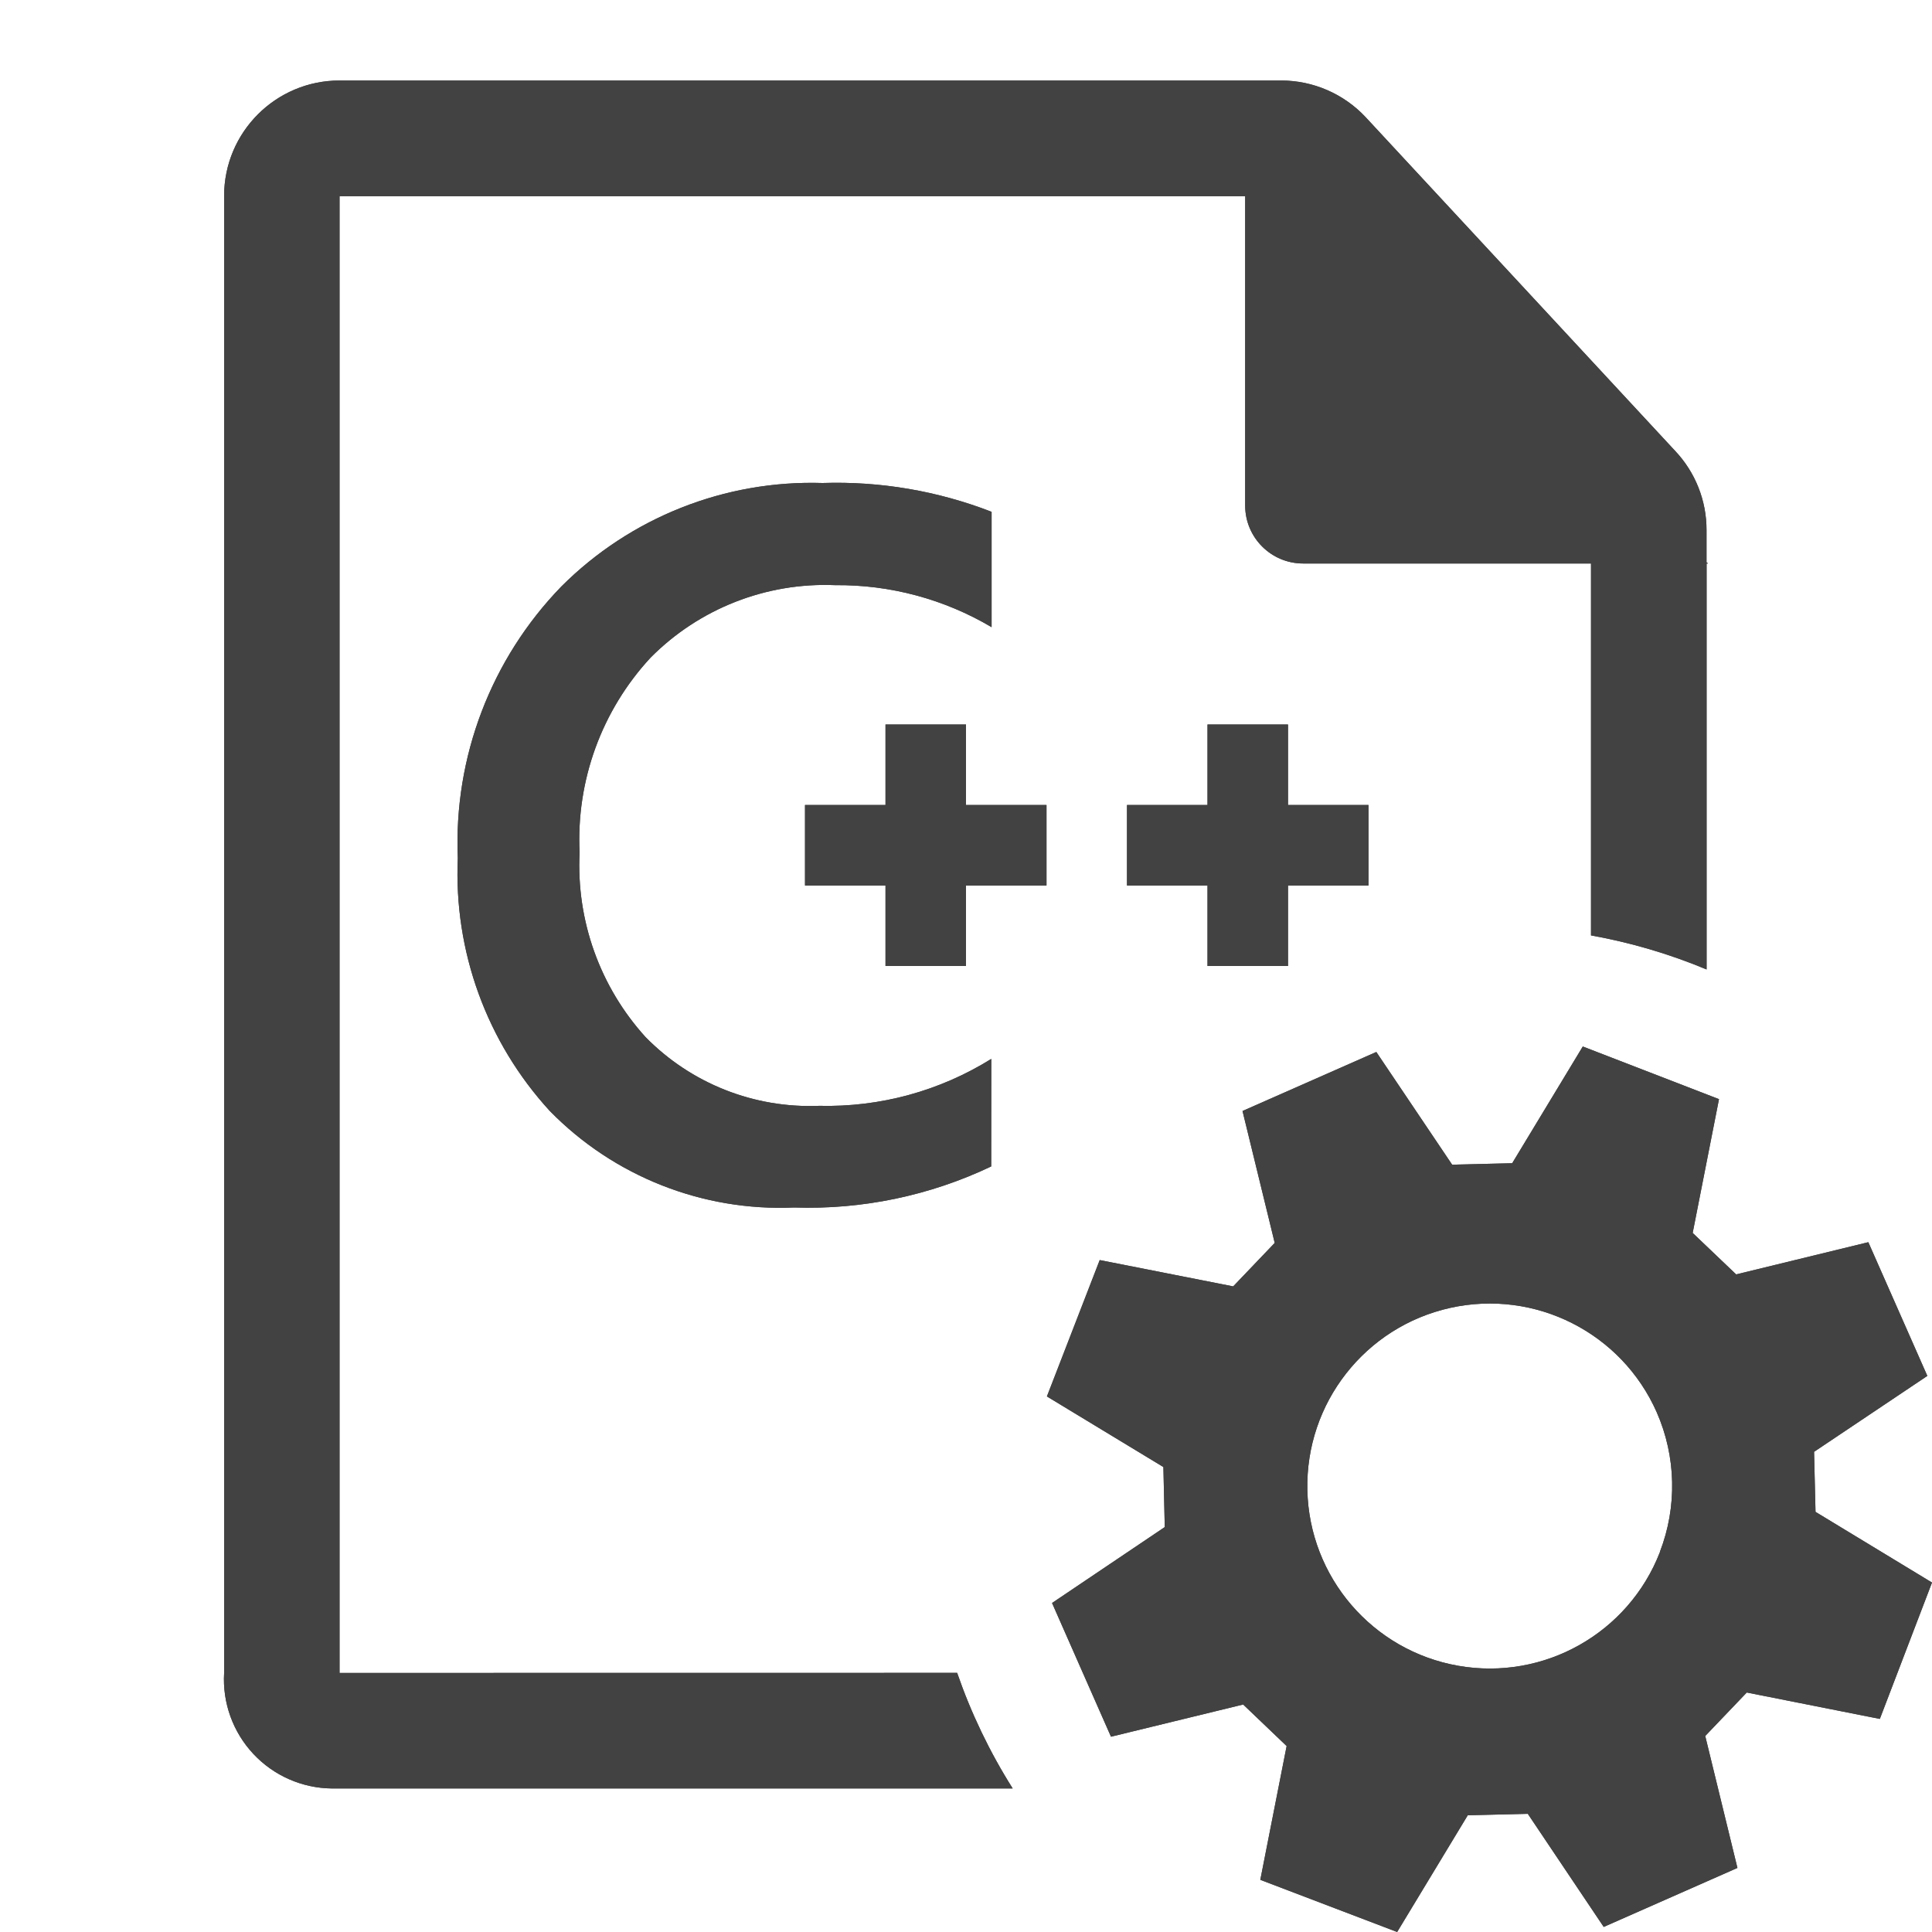
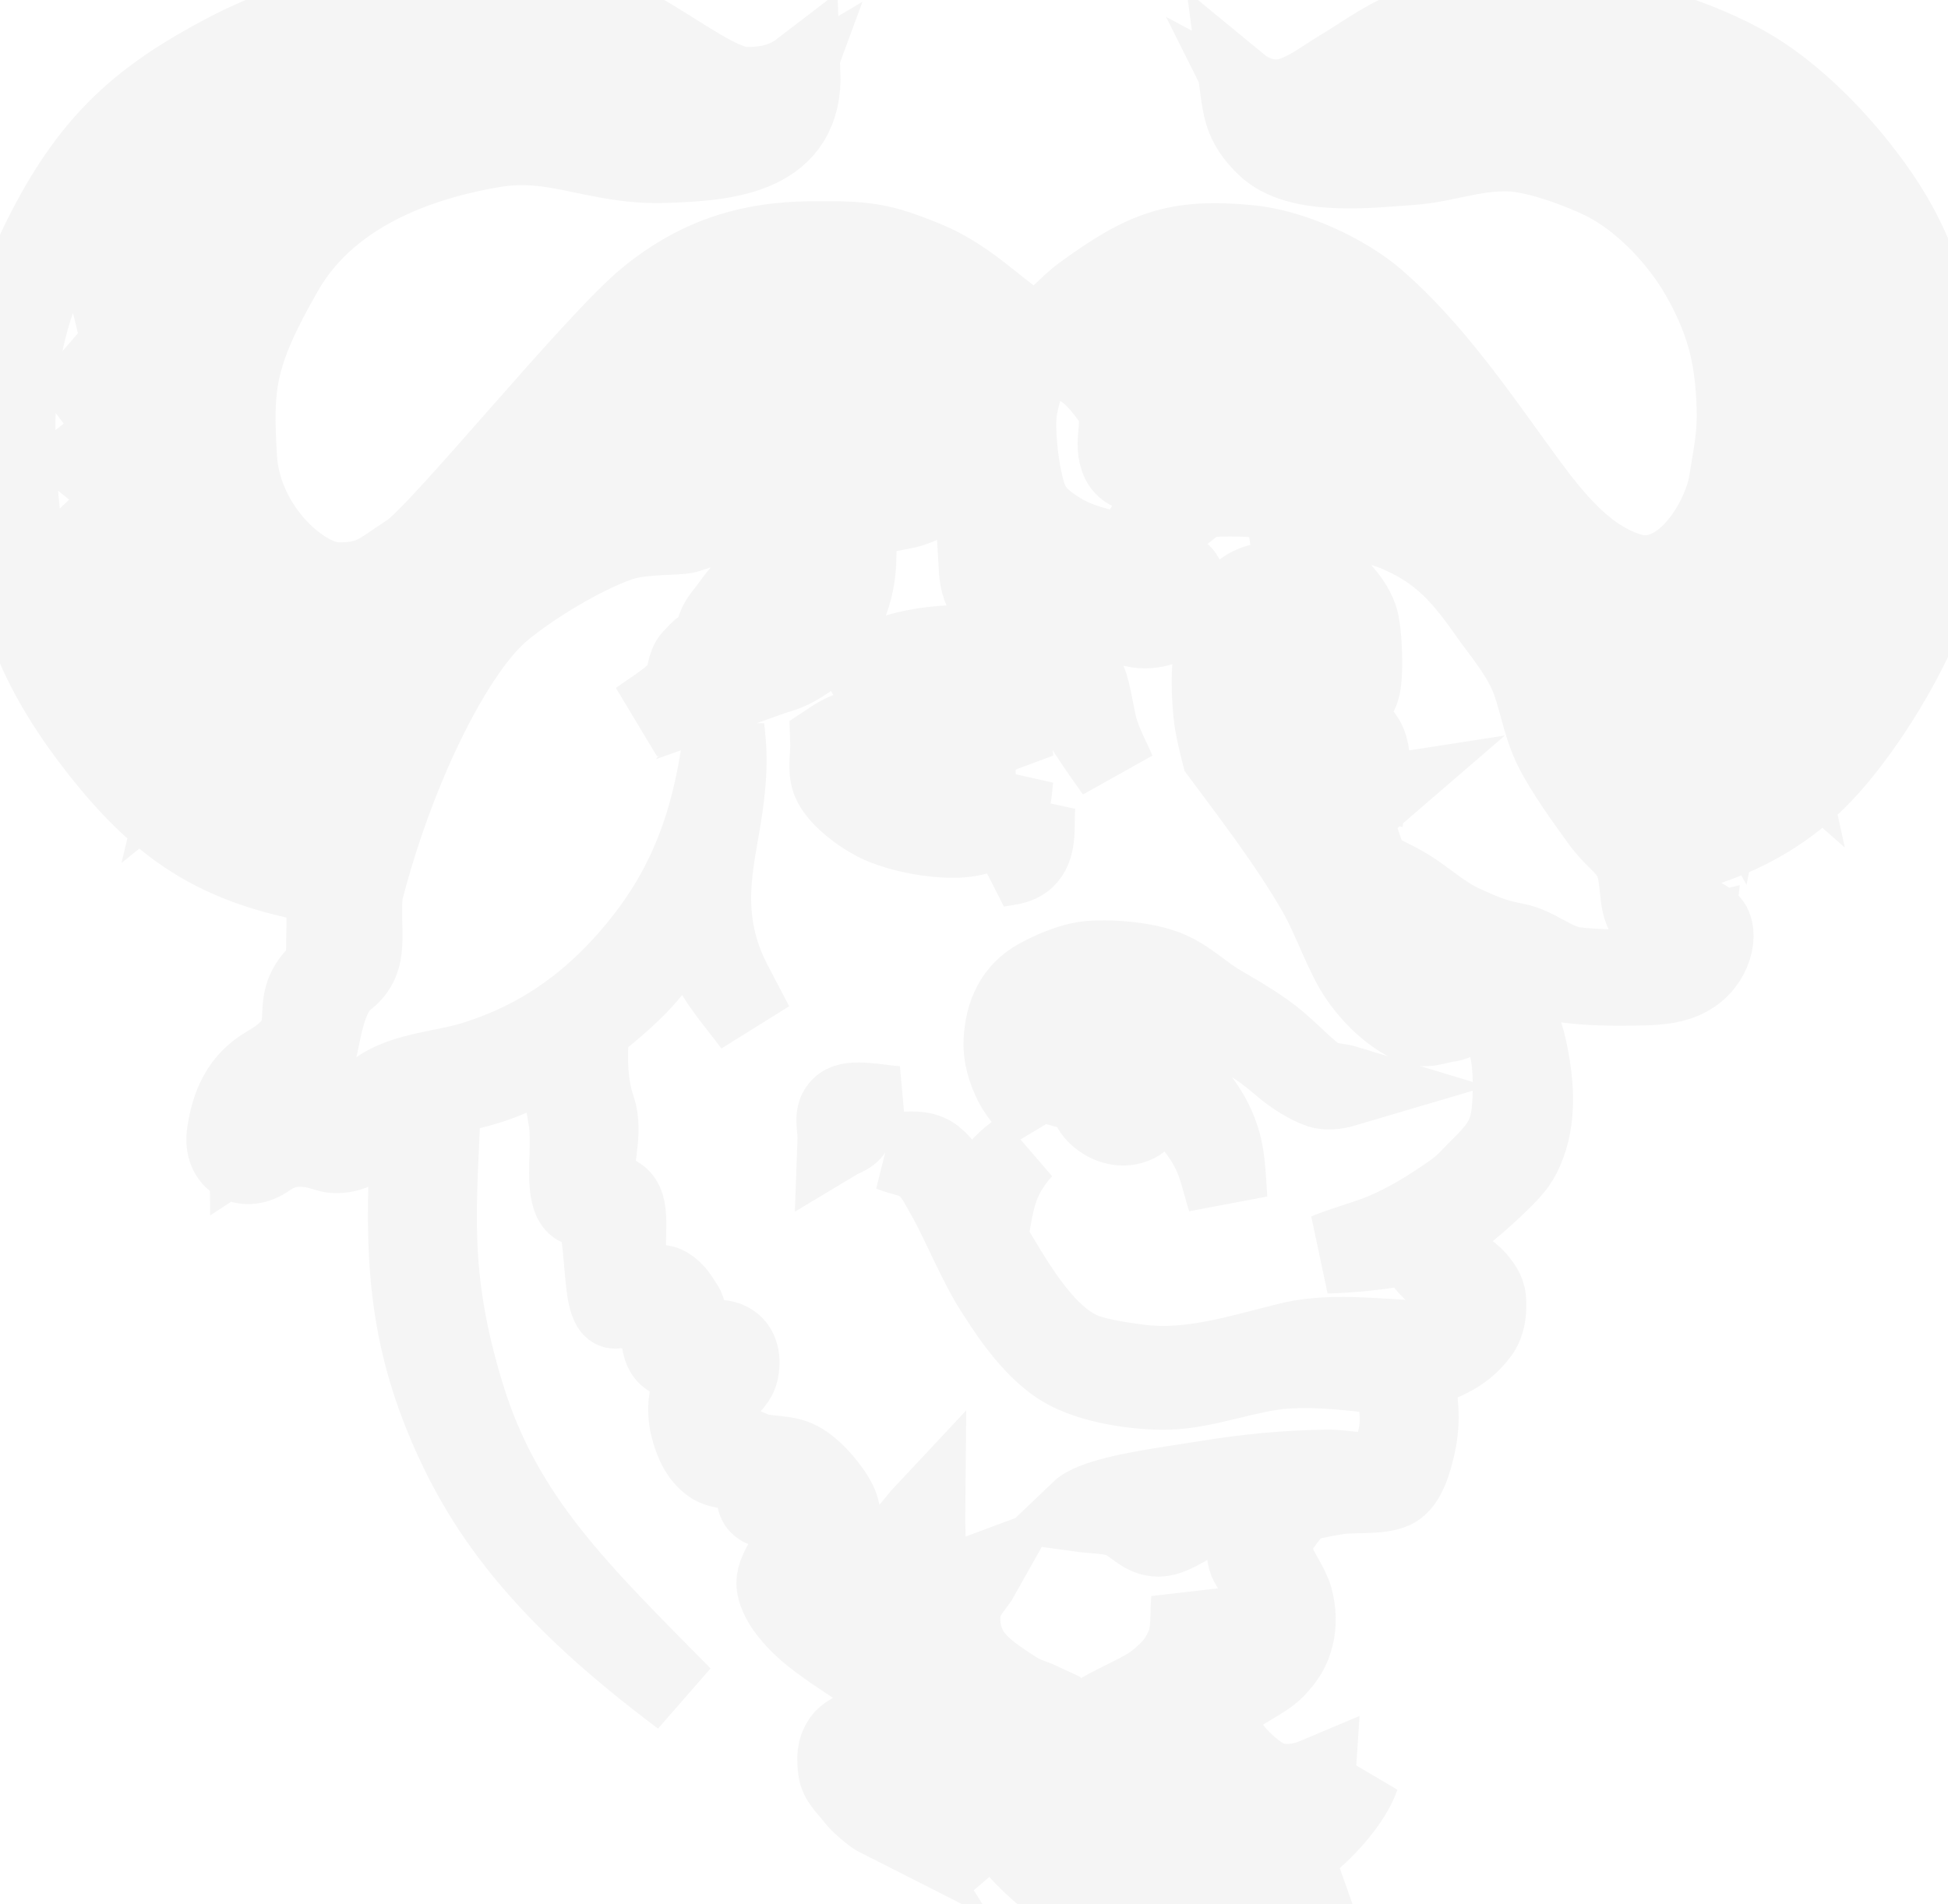
- <svg xmlns="http://www.w3.org/2000/svg" viewBox="0 0 24 24">
-   <defs>
-     <style>.icon-canvas-transparent{fill:#f6f6f6;opacity:0;}.cls-1{fill:#424242;}</style>
-   </defs>
-   <g id="canvas">
-     <path class="icon-canvas-transparent" d="M24,24H0V0H24Z" />
-   </g>
-   <g id="iconBg">
-     <path class="cls-1" d="M22.553,18.781l-.018-.746,1.407-.943-.733-1.661-1.642.4-.54-.515.327-1.662L19.662,13l-.877,1.45-.746.018-.942-1.4-1.662.733.4,1.639-.516.54-1.658-.327-.656,1.694,1.447.877.017.746-1.4.943.732,1.661,1.642-.4.54.516-.327,1.662,1.7.648.877-1.45.746-.018.943,1.405,1.661-.733-.4-1.639.516-.54,1.653.328L24,19.659Zm-1.933.5a2.267,2.267,0,1,1-.039-1.736A2.277,2.277,0,0,1,20.62,19.277Zm-8.73,1.5a6.933,6.933,0,0,0,.69,1.436H4.123a1.355,1.355,0,0,1-1.339-1.434V2.434A1.434,1.434,0,0,1,4.218,1h11.7a1.439,1.439,0,0,1,1.044.453L20.808,5.6a1.427,1.427,0,0,1,.391.985v.4L21.218,7H21.2v5.043a6.871,6.871,0,0,0-1.436-.423V7H16.187a.72.72,0,0,1-.719-.719V2.438H4.218V20.782Z" />
-     <path class="cls-1" d="M12,10h1v1H12v1H11V11H10V10h1V9h1Zm5,0H16V9H15v1H14v1h1v1h1V11h1Z" />
-     <path class="cls-1" d="M12.313,14.49A5.283,5.283,0,0,1,9.865,15a4,4,0,0,1-3.036-1.2,4.361,4.361,0,0,1-1.142-3.14A4.571,4.571,0,0,1,6.972,7.287,4.394,4.394,0,0,1,10.218,6a5.318,5.318,0,0,1,2.1.358V7.791a3.741,3.741,0,0,0-1.944-.522,3.05,3.05,0,0,0-2.292.9A3.324,3.324,0,0,0,7.2,10.591a3.173,3.173,0,0,0,.82,2.293,2.857,2.857,0,0,0,2.156.853,3.858,3.858,0,0,0,2.138-.583Z" />
-     <path class="cls-1" d="M22.553,18.781l-.018-.746,1.407-.943-.733-1.661-1.642.4-.54-.515.327-1.662L19.662,13l-.877,1.45-.746.018-.942-1.4-1.662.733.4,1.639-.516.54-1.658-.327-.656,1.694,1.447.877.017.746-1.4.943.732,1.661,1.642-.4.54.516-.327,1.662,1.7.648.877-1.45.746-.018.943,1.405,1.661-.733-.4-1.639.516-.54,1.653.328L24,19.659Zm-1.933.5a2.267,2.267,0,1,1-.039-1.736A2.277,2.277,0,0,1,20.62,19.277Zm-8.73,1.5a6.933,6.933,0,0,0,.69,1.436H4.123a1.355,1.355,0,0,1-1.339-1.434V2.434A1.434,1.434,0,0,1,4.218,1h11.7a1.439,1.439,0,0,1,1.044.453L20.808,5.6a1.427,1.427,0,0,1,.391.985v.4L21.218,7H21.2v5.043a6.871,6.871,0,0,0-1.436-.423V7H16.187a.72.72,0,0,1-.719-.719V2.438H4.218V20.782Z" />
-     <path class="cls-1" d="M12,10h1v1H12v1H11V11H10V10h1V9h1Zm5,0H16V9H15v1H14v1h1v1h1V11h1Z" />
-     <path class="cls-1" d="M12.313,14.49A5.283,5.283,0,0,1,9.865,15a4,4,0,0,1-3.036-1.2,4.361,4.361,0,0,1-1.142-3.14A4.571,4.571,0,0,1,6.972,7.287,4.394,4.394,0,0,1,10.218,6a5.318,5.318,0,0,1,2.1.358V7.791a3.741,3.741,0,0,0-1.944-.522,3.05,3.05,0,0,0-2.292.9A3.324,3.324,0,0,0,7.2,10.591a3.173,3.173,0,0,0,.82,2.293,2.857,2.857,0,0,0,2.156.853,3.858,3.858,0,0,0,2.138-.583Z" />
-   </g>
+ <svg xmlns="http://www.w3.org/2000/svg" viewBox="0 0 535 523">
+   <path d="M112.993,304.372c-3.634,0.247-8.365,1.875-11.539,7.564 c-2.591,4.646-8.661,5.387-11.495,4.451c-4.721-1.56-10.755-2.642-16.6,1.523c-5.845,4.164-12.157,1.015-11.05-6.576 c1.107-7.59,3.849-14.351,11.127-18.538c15.895-9.144,4.848-15.508,13.572-24.685c8.741-9.195,6.81-12.009,6.52-24.497 c-29.543-4.438-46.287-12.953-64.984-36.313c-18.697-23.361-25.945-42.59-27.883-71.878c-1.938-29.288-0.258-48.269,12.396-72.58 s25.977-36.014,49.065-48.153C85.21,2.553,107.832-0.354,128.742,0c20.91,0.353,34.843,1.885,46.658,8.626 c11.814,6.741,22.622,15.224,29.512,15.285c6.891,0.061,11.582-1.744,14.931-4.31c0.894,22.703-19.539,24.675-37.819,25.155 c-18.281,0.479-29.514-7.083-46.351-4.27S91.269,50.961,77.84,74.336s-13.887,31.638-12.771,51.24 c1.116,19.603,17.988,34.228,27.512,34.387c9.523,0.159,11.649-2.599,19.985-8.036c8.337-5.438,50.896-58.122,65.418-69.956 c14.523-11.834,28.854-15.488,44.328-15.678c15.474-0.19,19.428,0.335,31.908,5.45c12.48,5.114,20.149,14.533,30.211,20.291 c5.143-3.027,8.338-7.547,13.057-10.996c16.877-12.335,25.646-15.659,45.705-13.707c11.529,1.122,26.066,7.708,34.74,15.25 c15.445,13.429,28.205,32.125,38.516,46.328c8.029,11.061,17.477,24.295,30.965,28.432c14.727,4.515,25.809-14.559,27.436-25.139 c0.922-5.995,2.125-11.249,2.135-17.847c0.01-6.599-0.664-14.607-2.566-21.484s-5.16-13.72-8.688-19.394 c-5.742-9.235-15.137-18.899-24.912-23.871c-5.486-2.79-18.393-7.863-26.529-8.041c-9.969-0.216-17.564,3.133-26.781,3.761 c-11.156,0.761-31.084,3.269-39.83-5.35c-5.566-5.485-6.266-9.144-7.217-16.296c2.459,2.026,5.898,3.358,8.959,3.617 c6.986,0.59,13.527-5.114,19.166-8.419c4.645-2.723,11.223-7.589,17.324-10.048c15.676-6.32,34.932-6.138,51.48-4.445 c13.264,1.356,30.461,7.257,42.094,13.84c11.688,6.612,22.951,17.761,31.201,28.271c10.379,13.224,16.053,24.57,19.812,41.063 c4.805,21.062,6.137,52.702,0.328,73.469c-4.578,16.365-19.779,41.504-32.719,53.827c-12.762,12.155-27.498,18.022-44.256,21.231 c0.656,3.382,0.764,6.536,1.631,9.309c1.232,3.936,3.588,8.324,8.428,6.936c1.93-0.553,2.963-1.032,5.508,1.194 c2.543,2.226,1.219,10.825-5.938,14.684c-3.629,1.957-7.459,2.382-13.271,2.498s-14.883,0.141-21.193-0.964 c-6.309-1.104-10.078-6.111-17.066-6.895c-10.799-1.208-19.068-9.01-27.727-14.59c-3.613-2.329-4.832-2.353-6.914-3.53 c1.125,3.444,2.625,7.021,3.373,10.332c0.75,3.311,0.43,6.378,0.828,9.028c0.396,2.648,1.131,4.707,1.559,6.855 c1.73,1.547,2.283,3.9,5.189,4.64c2.908,0.739,7.461-0.412,10.436-0.812s4.969-2.021,7.303-1.577 c2.336,0.443,4.549,2.115,6.506,3.682s3.639,1.796,5.223,5.706s3.037,11.917,3.254,17.269s-0.383,10.183-1.969,14.43 s-2.98,6.13-7.275,10.336c-4.295,4.207-11.289,10.38-18.268,14.68c1.285,1.903,1.855,3.645,3.859,5.71 c2.004,2.066,6.182,4.381,8.041,6.56c1.857,2.179,2.799,3.742,2.826,6.186c0.029,2.443-0.09,5.619-2.074,8.283 c-4.941,6.633-10.785,7.821-17.891,10.941c1.195,7.462,2.17,12.793,0.443,20.244c-0.705,3.036-2.271,9.92-6.016,11.686 c-3.746,1.766-10.969,0.911-15.541,1.637c-4.572,0.727-7.131,1.417-10.695,2.125c-2.166,3.131-5.391,6.586-6.496,9.392 c-1.107,2.807-0.773,3.813,0.156,6.679s4.092,7.039,4.988,10.395s1.07,6.969,0.234,10.334c-0.838,3.365-2.271,5.807-5.139,8.795 c-2.867,2.989-8.508,5.336-11.318,7.758c-2.812,2.423-5.611,2.714-4.844,6.723c1.055,5.506,9.1,14.436,14.92,16.562 c3.488,1.275,8.17,0.873,12.406-0.915c-0.287,4.703-4.357,7.873-7.016,10.996c7.201-2.059,14.184-6.001,19.014-11.226 c-1.498,4.538-6.652,11.823-14.361,18.22c-7.709,6.397-7.662,5.088-11.494,7.633c6.992,1.405,13.494,1.025,18.91,0.052 c-2.969,1.637-7.836,3.939-14.283,4.616c-6.447,0.676-10.422,0.198-16.232-1.213c-5.811-1.412-11.115-6.694-18.156-10.335 c0.686,2.612,1.174,5.753,4.135,8.439c2.961,2.686,7.441,4.052,12.203,6.375c-6.062-0.688-12.432-0.896-18.389-2.209 c-4.41-0.973-7.373-2.005-10.6-3.603c-3.225-1.598-5.715-3.929-8.572-5.893c1.369,2.615,1.775,5.691,4.105,7.847 s6.117,2.959,9.18,4.44c-3.195-0.07-6.268,0.623-9.58-0.21c-3.314-0.833-6.422-2.142-9.867-4.68s-6.998-5.663-9.938-8.858 c-2.938-3.195-6.566-7.337-7.664-10.283c-1.1-2.947,0.66-5.008,0.99-7.509c-2.029,1.333-4.525,2.067-6.084,4.002 s-2.941,3.702-2.251,7.075c0.691,3.373,3.804,7.496,6.005,11.248c-6.568-5.371-10.236-7.439-11.799-13.918 c-1.463-6.066,2.322-11.572,5.199-16.159c1.429-2.278,3.567-4.398,4.903-6.597c-2.967-2.903-6.358-5.398-8.901-8.709 c-2.542-3.31-3.61-7.79-6.205-10.957c-2.596-3.168-6.088-5.173-9.129-7.756c2.673,5.742,7.066,12.785,8.02,17.229 c0.953,4.444-1.069,7.164-2.646,9.563c-1.578,2.399-4.124,2.934-6.539,4.408c-2.415,1.475-6.171,0.312-7.61,2.501 c-1.438,2.188-1.824,5.48-0.449,7.648l5.64,8.902c-2.078-1.049-5.658-4.1-7.272-6.264s-4.09-4.163-4.429-7.089 c-0.339-2.925-0.504-5.464,1.391-8.07c1.896-2.605,7.086-3.477,9.409-5.48c2.323-2.003,3.626-3.307,3.493-5.896 c-0.132-2.589-2.661-4.441-4.835-6.073c-6.637-4.978-15.151-9.565-20.787-15.565c-3.184-3.39-4.712-6.127-5.352-8.466 c-0.639-2.338,0.037-4.162,1.619-7.038c1.582-2.877,7.007-6.718,7.667-9.843c0.659-3.124-2.081-3.795-4.554-4.897 s-7.17,0.565-9.464-1.352c-2.293-1.917,0.674-5.945-1.911-8.154c-2.584-2.209-8.499-0.976-11.552-3.352 c-3.053-2.377-4.315-5.327-5.367-8.775s-1.171-7.225-0.458-9.722s2.855-2.934,4.147-4.228s2.413-2.367,0.691-4.297 c-1.722-1.929-7.365,0.108-10.609-2.369c-3.244-2.477-1.258-8.41-3.552-10.911c-2.293-2.501-6.409-1.522-8.581-2.321 c-2.171-0.799-3.023,2.02-4.355-2.438c-1.332-4.459-1.368-17.75-3.16-22.71s-5.311-0.335-6.945-5.265 c-1.634-4.929-0.085-12.812-0.821-20.257l-3.335-20.257c-11.634,7.815-19.314,10.269-31.813,12.477 c-1.043,30.582-3.916,48.591,6.464,82.52c10.38,33.928,31.387,53.924,59.726,82.649c-37.395-28.016-55.248-50.792-66.422-79.97 C109.723,356.876,111.869,332.472,112.993,304.372z M311.701,292.08c2.877,0.129,6.373,0.859,8.393,2.171 c2.021,1.312,4.166,2.384,6,4.251c4.576,4.66,8.008,10.28,9.525,16.738c0.967,4.117,1.111,9.397,1.463,14.231 c-1.385-4.468-2.316-9.127-4.289-13.13c-3.111-6.312-8.396-12.473-14.959-15.31c-2.166-0.938-3.611-0.764-4.803-0.598 c0.533,0.895,1.426,1.645,1.465,2.956s-0.254,3.876-2.477,4.954c-3.584,1.739-7.568,0.516-10.336-1.931 c-2.791-2.466-3.742-6.638-2.281-10.223C301.143,291.917,307.777,291.906,311.701,292.08z M275.629,286 c0.361-7.345,3.012-13.539,9.594-17.141c3.404-1.862,8.648-4.27,13.467-4.836c4.629-0.543,15.889-0.146,22.662,2.945 c5.201,2.374,8.744,6.07,13.311,8.771c4.566,2.702,7.814,4.513,12.162,7.543c6.674,4.651,10.586,9.772,15.213,12.842 c2.225,1.475,5.355,1.256,8.309,2.158c-2.297,0.682-5.299,1.434-7.777,0.642c-3.09-0.988-7.41-3.813-9.807-5.838 c-4.236-3.578-6.432-5.324-11.055-8.023c-2.76-1.608-7.305-3.503-10.338-5.481c-3.035-1.978-8.303-6.318-11.219-7.787 c-3.707-1.866-10.381-2.904-14.508-2.783c-5.686,0.166-13.916,1.104-18.316,5.096c-4.371,3.968-6.031,7.459-5.045,12.612 c1.646-1.896,2.742-4.278,4.391-5.688c3.416-2.918,7.336-3.059,11.588-2.506c4.777,0.622,7.182,3.381,8.76,7.916 c-1.062-0.78-3.014-2.493-4.555-3.024c-3.617-1.248-6.352-0.864-9.74,0.953c-4,2.146-2.912,5.322-3.488,8.854 c-0.264,1.629-0.879,2.941-1.318,4.412c-1.504-0.398-2.895-1.024-4.033-2.152c0.047,1.65-0.193,3.093,0.145,4.949 c0.336,1.855,1.24,4.059,1.859,6.088c-2.785-2.786-5.635-5.38-7.434-8.977C276.656,293.946,275.436,289.952,275.629,286z  M280.449,232.54c2.053-3.047,2.654-7.721,3.92-11.521c-0.506,4.813,0.467,10.106-1.883,13.592 c-2.35,3.486-6.477,2.875-9.896,3.889C275.25,236.472,278.395,235.587,280.449,232.54z M231.298,303.908 c2.636-2.134,9.75-0.428,15.071-0.047c-3.824,0.979-7.648,1.959-11.472,2.938c-0.356,1.301-0.195,2.792-1.068,3.901 c-0.874,1.11-2.534,1.521-3.8,2.28C230.154,309.562,228.662,306.041,231.298,303.908z M268.789,155.688 c3.176,1.71,7.207,3.971,10.012,4.041s3.539-1.834,5.189-2.933c2.596,8.465,5.576,17.766,9.996,25.447 c1.852,3.218,3.033,1.722,4.441,4.956c1.406,3.233,2.031,9.812,3.365,13.943c1.336,4.131,3.078,7.171,4.617,10.756 c-3.908-5.537-8.957-12.597-11.135-17.205c-2.176-4.607-0.783-5.008-2.545-9.396s-5.324-11.228-7.986-16.842 c-1.906,0.253-4.266,0.6-5.715,0.153c-1.449-0.447-1.16-1.988-2.469-2.984c-1.311-0.996-3.514-0.61-5.35-2.2 C269.373,161.835,268.955,158.574,268.789,155.688z M251.688,197.457c2.989-0.262,6.701,0.539,9.5,0.38s4.797-0.885,7.196-1.328 c-0.445-4.216-0.023-11.962-3.915-14.777c-2.514-1.818-12.839-0.449-15.597,0.146c-6.206,1.338-13.433,5.042-19.435,7.358 c5.752-4.018,10.721-7.742,17.62-9.816c4.147-1.247,13.825-2.868,18.105-1.712c1.954,0.527,2.349,1.336,3.534,2.992 c4.074,5.688,4.062,10.604,5.119,17.23c1.039,1.619,2.146,2.699,2.988,4.369c0.84,1.67,1.316,4.298,1.551,6.446 c-1.066-1.546-0.414-3.485-3.367-4.636c-2.955-1.151-7.479-0.076-11.46,0.34c2.902,2.094,4.344,4.111,4.455,8.538 c0.13,5.198-4.271,8.939-8.866,9.295c-6.379,0.495-9.668-0.906-12.248-6.358c-1.13-2.388-0.311-5.261-0.405-7.589 c-7.665,0.533-7.54,0.283-13.142,4.954c3.045,4.461,4.963,7.026,9.995,9.695c2.822,1.498,6.017,2.954,9.514,3.549 c3.498,0.595,9.235,1.17,12.909,0.606c3.675-0.564,5.757-1.613,8.481-4.132c2.725-2.52,2.975-6.128,4.039-8.98 c-0.242,2.745-0.557,6.241-1.576,8.232c-3.1,6.053-8.461,7.847-14.862,7.867c-6.144,0.02-13.744-1.397-19.46-3.767 c-4.57-1.894-12.146-7.258-13.944-11.918c-1.229-3.184-0.256-7.091-0.385-10.637c6.328-4.208,7.894-3.173,15.381-4.405 C246.545,198.883,248.699,197.72,251.688,197.457z M214.827,168.956c0.178-2.521,0.457-2.467,0.686-3.701 c-5.765-1.542-8.077,2.198-11.457,9.144c-1.265,2.599-0.013,4.146-1.37,5.857c-1.355,1.711-3.539,1.471-5.74,3.114 c-2.201,1.642-4.382,4.787-6.44,6.488c-4.223,3.491-9.931,5.622-14.829,7.971c3.345-2.468,9.836-6.211,11.936-9.797 c1.114-1.901,0.949-5.486,2.683-7.195c1.733-1.71,2.34-2.893,4.578-3.329c2.238-0.436,1.338-3.03,2.06-5.092 c0.722-2.062,2.16-3.526,3.69-5.586s3.46-5.153,6.481-6.276c3.021-1.124,7.732,0.091,10.019-0.556 c2.286-0.647,0.973-2.309,2.634-3.307c1.663-0.998,4.896-0.558,7.117-1.625c3.937-1.893,5.82-5.053,8.188-8.436 c0.344,7.282,0.26,12.525-2.357,19.376c-2.947,7.711-5.934,12.253-14.298,16.995c-2.882,1.633-5.75,2.2-8.139,3.057 c1.393-1.9,3.387-2.725,4.18-5.7C215.24,177.381,214.649,171.478,214.827,168.956z M349.865,204.463 c-3.977,0.259-4.92-0.264-8.102,1.98c1.725,2.684,3.449,5.368,5.172,8.052C346.783,209.197,347.299,208.135,349.865,204.463z  M339.445,200.613c5.508-2.346,10.307-4.244,16.299-4.619c2.402-0.151,6.131,0.221,8.557,0.331 c2.066-3.042,4.699-5.441,5.664-8.913c0.639-2.303,0.324-12.992-0.807-15.767c-3.295-8.076-6.498-8.417-11.033-13.043 c-3.291-3.355-3.422-8.464-4.406-14.189c-0.361-2.103-1.393-4.764-1.877-6.934c-5.928-0.999-12.303-1.328-19.123-0.987 c3.307-3.172,6.504-6.07,7.453-10.832c0.947-4.762,0.176-10.617-2.531-14.887c-2.707-4.27-7.031-7.99-11-11.469 c-3.971-3.479-9.662-6.351-13.424-9.197c4.893-1.752,9.889-4.326,14.682-5.255c12.486-2.422,23.244,1.282,35.287,8.563 c7.002,4.235,12.793,8.258,20.113,15.921c7.318,7.662,16.395,21.717,23.48,30.052s12.805,14.927,18.986,19.898 c6.182,4.972,11.777,6.388,17.664,9.581l9.176,9.744l7.426-9.189l11.949,1.351l2.469-13.412l10.967-3.005l-1.789-18.08 l7.885-5.596l-5.926-11.249l6.021-12.292l-7.85-14.051l3.027-13.529l-9.088-7.745l-1.186-14.377l-12.678-4.836l-5.086-12.508 l-14.254-0.16l-6.992-9.285l-9.596,0.672l-10.697-1.165l-6.049-4.466l-8.779,5.828l-10.623-5.539l-21.117,8.017l13.766-11.972 l14.262-2.278l10.926-2.785l14.756,4.846l12.988-3.29l12.523,7.403l13.252-0.733l6.51,11.681l13.195,1.523l7.139,12.987 l8.299,4.531l2.203,16.637l7.391,7.01l-3.25,14.557l8.707,11.024l-8.164,11.812l8.73,7.383l-11.16,9.891l11.303,11.771 l-13.65,4.402l8.891,12.625l-11.15,1.924l7.312,13.882l-12.566-0.167l6.33,10.398l-13.783-1.659l3.297,14.959l-10.416-9.163 l-3.568,18.13l-7.188-13.018l-3.893,16.237l-8.873-11.973L455,219.596l-9.807-15.309c2.068,8.686,1.654,18.197,7.359,26.386 c17.676-2.392,29.229-6.846,42.771-19.877c12.334-11.868,27.076-36.613,31.068-52.308c4.555-17.91,4.695-50.85,0.209-69.084 c-4.318-17.556-9.93-25.942-19.957-40.268c-9.584-10.179-19.01-20.932-31.174-28.191C457.613,10.29,434.717,7.417,414.367,7.694 c-11.268,0.154-18.816,2.318-25.553,4.768c-11.781,4.284-21.203,13.629-33.18,18.247c-3.906,1.505-7.037,1.552-10.113-0.091 c3.012,6.026,6.289,8.729,13.801,10.922c5.434,1.586,18.4,0.583,27.326-0.241c9.582-0.885,14.58-3.734,27.621-3.555 c12.736,0.175,22.828,5.013,28.346,8.168c11.385,6.51,19.549,13.732,26.643,25.172c3.896,6.282,6.625,13.37,8.547,20.603 c1.922,7.233,2.764,15.334,2.887,22.415c0.123,7.081-0.418,13.402-2.15,19.774c-4.051,14.918-12.988,30.098-31.346,27.753 c-11.234-1.436-28.17-22.522-33.842-30.258c-11.445-15.613-23.221-32.89-37.602-45.892c-8.768-7.925-20.773-13.379-32.562-14.458 c-22.117-2.024-28.676,2.177-45.324,15.899c3.387,1.08,6.693,1.676,10.164,3.24c7.703,3.471,14.748,7.957,20.893,13.711 c6.439,6.031,9.328,9.848,9.557,18.484c0.152,5.735-4.566,10.333-8.891,14.469c-2.646,2.533-6.148,4.852-8.291,6.818 c-2.84,2.609-6.357,5.463-2.789,9.619c1.342,1.562,3.672,2.74,5.637,4.199c3.119,2.315,1.691,10.919-2.418,13.201 c-5.258,2.917-11.541,2.591-15.877-1.314c5.473-0.819,8.949-1.545,8.807-6.022c-0.082-2.595-3.381-4.751-6.619-6.227 c-7.809-3.56-13.707-3.035-21.479-8.627c-7.85-5.651-8.023-8.745-10.145-17.617c-3.785,0.396-7.27,0.483-12.331,2.159 c-5.061,1.675-10.654,5.663-15.249,6.65c-11.572,2.49-13.878,1.752-20.211,0.113c-11.15-2.886-25.668,2.055-40.09,6.668 c-2.398,0.767-12.097,0.026-18.626,2.317c-10.084,3.538-24.233,12.106-32.405,18.988c-12.382,10.429-28.654,41.64-37.848,77.464 c-0.966,10.89,2.131,18.227-4.729,23.546c-6.86,5.319-6.67,18.946-8.996,22.768c-2.326,3.821-5.019,2.132-10.026,7.499 c-5.007,5.367-7.556,4.47-7.43,14.618c4.315-2.837,10.606-6.135,16.13-6.334c4.892-0.177,4.944,6.264,17.5-6.149 c6.715-6.641,19.616-6.844,28.567-9.773c8.952-2.929,25.083-8.965,41.239-27.027c16.156-18.062,23.887-37.077,27.02-64.567 c0.499,4.874,1.365,10.371-0.722,23.816s-6.585,28.546,2.891,46.634l5.904,11.269c-3.515-4.797-10.381-12.622-12.448-18.198 l-4.768-12.863c-10.667,16.748-13.119,19.744-27.937,31.743c-0.59,7.444-0.735,15.208,1.698,22.331 c2.433,7.122-1.445,15.332,0.406,20.023s6.132,2.021,7.53,6.77s-0.73,14.138,1.438,18.767c2.168,4.629,7.487,1.82,10.065,3.315 c2.578,1.496,3.421,3.546,4.8,5.513c1.378,1.966-0.539,6.614,2.265,8.123c2.803,1.51,7.176,0.231,10.093,1.68 c2.917,1.449,3.36,4.932,2.661,8.053c-0.7,3.121-3.817,4.553-5.186,7.726c-1.368,3.174-1.215,5.383,0.429,8.297 c1.644,2.915,5.284,4.52,8.912,5.991c3.628,1.471,8.726,0.645,12.47,2.679c3.744,2.034,7.109,6.087,9.086,9.033 c1.977,2.945,2.526,5.023,2.425,8.12c-0.102,3.096-1.358,6.663-3.011,9.654s-5.3,6.631,0.394,12.343 c5.694,5.711,5.484,3.249,8.746,6.954c-0.355-6.409-3.003-11.63-1.067-16.455c1.937-4.825,7.752-5.664,10.817-7.834 c3.065-2.171,4.83-5.153,7.246-7.729c-0.035,3.315,0.32,6.879-0.057,9.375c-0.768,5.075-2.266,9.58,5.297,10.394 c3.407,0.366,6.642-1.843,10.227-3.169c-1.878,3.363-5.144,6.067-5.635,10.092c-0.491,4.023,0.099,8.443,2.885,12.436 c2.787,3.991,7.599,6.955,11.125,9.301c3.525,2.347,5.414,2.535,8.123,3.804c0.133,3.956-0.646,8.143-0.195,11.869 s1.625,7.024,3.779,10.104c2.156,3.081,5.613,4.848,8.869,7.126c-1.785-4.157-5.406-8.101-5.357-12.471 c0.049-4.369,1.359-7.466,5.621-11.343c4.262-3.878,14.24-7.241,18.945-11.011c4.705-3.771,6.223-6.081,7.912-9.742 s1.219-9.559,1.531-12.85c1.549,4.61,1.77,6.043,2.273,10.866c0.506,4.824-2.811,11.59-4.215,15.161 c5.82-2.811,9.514-7.304,11.379-11.695c1.248,0.74,0.619,2.769,1.078,6.679c2.074-2.064,4.432-3.652,6.52-5.6 c2.09-1.946,4.379-3.658,5.416-6.375c1.035-2.717,0.611-5.606-0.16-8.763s-4.299-6.818-6.199-10.271 c-1.898-3.452,0.336-6.841,0.207-11.001c-3.801-0.653-7.029-2.589-11.398-1.96c-4.371,0.628-9.377,5.533-13.844,5.59 s-6.975-4.128-10.637-5.278s-7.367-1.024-11.049-1.536c4.664-4.468,22.766-6.596,35.148-8.615 c10.895-1.777,21.707-2.804,32.746-2.959c4.93-0.07,11.266,1.558,14.689,0.574c3.426-0.982,2.695-3.315,3.711-5.858 c2.842-7.108,1.441-13.438-0.105-20.596c-9.91-1.162-20.236-2.584-30.221-1.817c-9.762,0.75-21.322,5.391-31.391,5.705 c-8.754,0.272-21.717-1.677-29.234-6.259c-9.186-5.599-16.293-17.624-18.816-21.485c-4.109-6.289-9.292-18.627-12.446-24.268 c-3.152-5.641-3.847-7.219-6.47-9.574c-2.623-2.354-6.216-2.536-9.323-3.805c3.582,0.366,7.493-0.768,10.747,1.098 c4.889,2.805,10.361,14.431,13.403,19.49c3.223-10.804,2.471-15.052,11.797-21.144c-7.516,8.424-7.703,14.805-9.535,24.723 c6.25,10.258,14.939,26.598,26.309,31.132c4.107,1.639,11.16,2.667,15.6,3.216c13.818,1.711,27.146-2.668,40.717-6.019 c9.92-2.45,19.986-1.463,32.051-0.754c4.096,0.24,13.754-2.224,15.754-6.367c1.08-2.235,1-4.921-0.551-7.303 c-1.553-2.382-5.689-3.534-7.906-5.678s-3.492-4.689-5.238-7.034c-9.215,1.768-16.795,2.447-23.635,2.633 c4.906-2.021,9.613-3.174,14.719-5.171s10.904-5.275,15.025-7.995c4.121-2.721,6.752-4.299,9.734-7.465 c2.98-3.168,6.803-6.431,9-10.303c2.199-3.872,2.539-8.203,2.662-12.995c0.123-4.791-0.084-11.514-1.932-15.374 c-1.846-3.859-5.406-5.03-8.266-5.943c-2.861-0.913-4.82,1.396-7.795,1.708c-2.977,0.312-5.758,2.188-10.062,0.164 s-9.406-6.144-13.758-12.259c-4.35-6.116-7.461-16.112-11.896-23.802c-7.645-13.256-17.172-25.639-26.283-37.922 c-0.75-3.029-1.877-7.215-2.252-11.324c-0.654-7.16-0.777-14.598,1.445-21.578c1.703-5.347,4.18-10.995,9.779-13.188 c2.24-0.878,5.074-1.226,7.076-0.484c2.004,0.741,3.969,3.002,3.182,5.614c-0.865,2.872-2.855,2.95-4.207,4.4 c-2.295,2.46-3.213,4.265-4.08,7.332c2.48-0.04,5.832-0.229,7.869,0.307c2.658,0.7,5.133,2.462,6.482,6.228 c-3.172-2.813-4.748-4.104-8.707-4.204c-1.814-0.045-4.018,0.604-6.025,0.906c-0.75,2.44-1.191,5.432-2.25,7.32 s-3.121,1.435-3.895,3.641C339.1,194.132,339.055,197.718,339.445,200.613z M367.16,197.306c1.215,0.479,1.678,0.584,3.217,1.755 s3.662,2.34,4.881,5.138c1.221,2.799,1.164,7.127,0.904,8.89c-1.07-0.314-2.529-0.102-3.639-1.051 c-1.107-0.949-1.768-3.098-3.188-4.018c-1.422-0.919-2.607-0.718-4.178-0.917c0.807,2.296,1.199,4.593,0.824,6.675 c-0.814,4.545-3.486,6.847-7.812,7.391c-1.889,0.237-4.889-0.385-6.533-0.684c0.762,1.702,2.053,3.193,2.816,4.895 c3.658-0.529,6.369-0.454,8.336-1.374s4.076-2.981,6.6-3.854c2.525-0.873,4.777-0.859,7.539-1.29 c-2.176,1.875-3.604,3.751-5.777,5.626c1.594,4.633,3.188,9.265,4.781,13.897c3.379,2.114,6.549,3.228,10.807,5.838 c4.26,2.611,9.367,7.281,14.914,9.828s8.85,3.933,14.646,5.026c5.795,1.093,10.406,5.787,16.109,6.55s16.355,0.917,20.75,0.488 c4.99-0.487,11.473-3.062,12.055-8.533c-4.184,1.032-10.574,0.106-13.801-7.767c-1.432-3.496-0.73-9.925-2.922-14.059 c-2.191-4.135-5.246-5.462-8.896-10.556s-9.621-13.129-12.973-19.954c-3.35-6.824-4.139-14.554-6.973-20.669 c-2.834-6.114-7.109-11.053-10.422-15.766c-7.234-10.3-13.068-17.339-24.986-22.535c-5.732-2.499-12.258-3.165-18.387-4.748 c-2.494,1.117-5.914,2.351-6.521,5.268c-0.607,2.917,0.559,7.225,2.676,9.415c3.543,3.661,8.793,7.618,10.857,13.437 c1.326,3.734,1.711,16.252,0.562,19.649C372.234,192.824,369.463,194.957,367.16,197.306z M368.314,226.935 c-1.107,0.955-1.951,1.936-3.732,2.729c-1.779,0.793-4.209,0.998-6.57,1.588c3.311,5.154,6.789,10.362,9.961,15.781 c3.174,5.418,5.924,11.351,8.953,17.025c-0.143-3.252,0.049-6.719-0.424-9.758c-0.473-3.038-1.85-5.697-3.215-10.258 C371.924,239.481,370.246,233.276,368.314,226.935z M279.229,113.611c-0.467,5.07,0.391,12.996,1.441,17.96 c1.258,5.942,2.469,9.023,7.291,12.603c8.83,6.555,14.467,5.45,21.26,9.251c3.232,1.809,7.328,4.841,8.523,8.046 c1.195,3.205-0.789,6.685-3.24,8.053c4.287,0.638,9.094-4.195,7.088-9.157c-0.988-2.442-5.691-3.53-7.133-5.994 c-1.439-2.463-1.436-4.999-0.758-7.501c1.225-4.51,10.148-8.608,13.301-12.173c4.852-5.486,6.715-10.075,3.967-17.14 c-3.859-9.925-18.768-17.889-27.691-21.784c-4.086-1.783-6.377-1.91-9.564-2.865c6.525,3.824,13.404,6.87,16.705,15.418 c2.756,7.139,0.369,9.829,0.461,16.045c0.043,2.882,3.838,4.323,5.523,6.144c1.467,1.583,1.348,2.758,0.176,4.943 c-0.129-1.971-0.971-3.442-2.484-4.513c-2.498-1.771-5.189-1.39-6.52-5.021c-2.02-5.52,1.986-10.748-2.518-16.946 c-3.369-4.637-7.85-9.827-13.895-9.963c-2.861-0.065-5.012,0.367-8.068,1.271l-4.074-4.903l-0.094-0.064 c-8.287-7.563-13.957-13.796-25.582-18.994c-11.625-5.197-17.354-5.984-30.683-5.688c-13.329,0.295-26.557,1.41-41.995,14.723 c-15.437,13.313-55.224,64.292-64.873,70.744c-9.648,6.452-11.785,8.638-23.841,8.641c-12.056,0.003-30.872-17.05-31.609-38.362 c-0.738-21.313-1.034-28.888,13.781-54.563C88.94,46.146,115.78,38.262,135.694,35.6c19.915-2.662,31.882,4.352,46.613,4.385 c14.73,0.034,29.288-2.509,33.581-14.224c-2.101,1.251-4.916,2.661-12.832,2.246c-7.916-0.415-18.892-9.58-31.239-15.721 c-12.347-6.14-26.087-6.859-43.71-7.192S88.494,6.108,66.708,17.869s-36.657,24.24-49.293,47.258 C4.779,88.146,2.891,106.94,4.928,134.811c2.037,27.871,10.633,48.599,27.184,68.998s33.092,30.38,62.918,34.091l6.279-27.696 l-11.209,16.086l0.277-17.891l-10.139,12.581l-4.447-17.062l-8.214,13.679l-4.08-19.05l-11.903,9.627l3.768-15.719l-15.75,1.743 l7.235-10.926l-14.361,0.175l8.356-14.587L28.1,166.837l10.16-13.267l-15.6-4.625l12.916-12.368l-12.753-10.393l9.975-7.758 l-9.328-12.412l9.95-11.583l-3.714-15.296l8.449-7.365l2.515-17.481l9.482-4.762l8.158-13.646l15.079-1.601l7.44-12.274 l15.145,0.771l14.312-7.779l14.843,3.457l16.86-5.092l12.487,2.926l16.296,2.395l15.733,12.58l-24.133-8.424l-12.14,5.821 l-10.035-6.125l-6.909,4.693l-12.225,1.224L110.1,27.745l-7.992,9.756l-16.291,0.168l-5.811,13.143L65.52,55.894l-1.355,15.107 l-10.388,8.138l3.461,14.216l-8.971,14.765l6.882,12.915l-6.773,11.82l9.011,5.88l-2.044,18.998l12.532,3.158l2.823,14.093 l13.656-1.419l8.484,9.656l10.486-10.239c19.116-9.532,26.988-14.864,41.886-30.977c16.959-18.343,26.679-35.302,49.269-47.861 c16.202-9.008,29.417-12.25,47.617-9.105c17.088,2.952,22.81,13.202,35.395,24c1.334-2.415,1.605-3.055,3.803-4.833 C280.604,107.342,279.508,110.595,279.229,113.611z" style="fill: rgb(245, 245, 245); stroke: rgb(245, 245, 245); stroke-width: 22;" transform="matrix(1, 0, 0, 1, 0, 0)" />
</svg>
